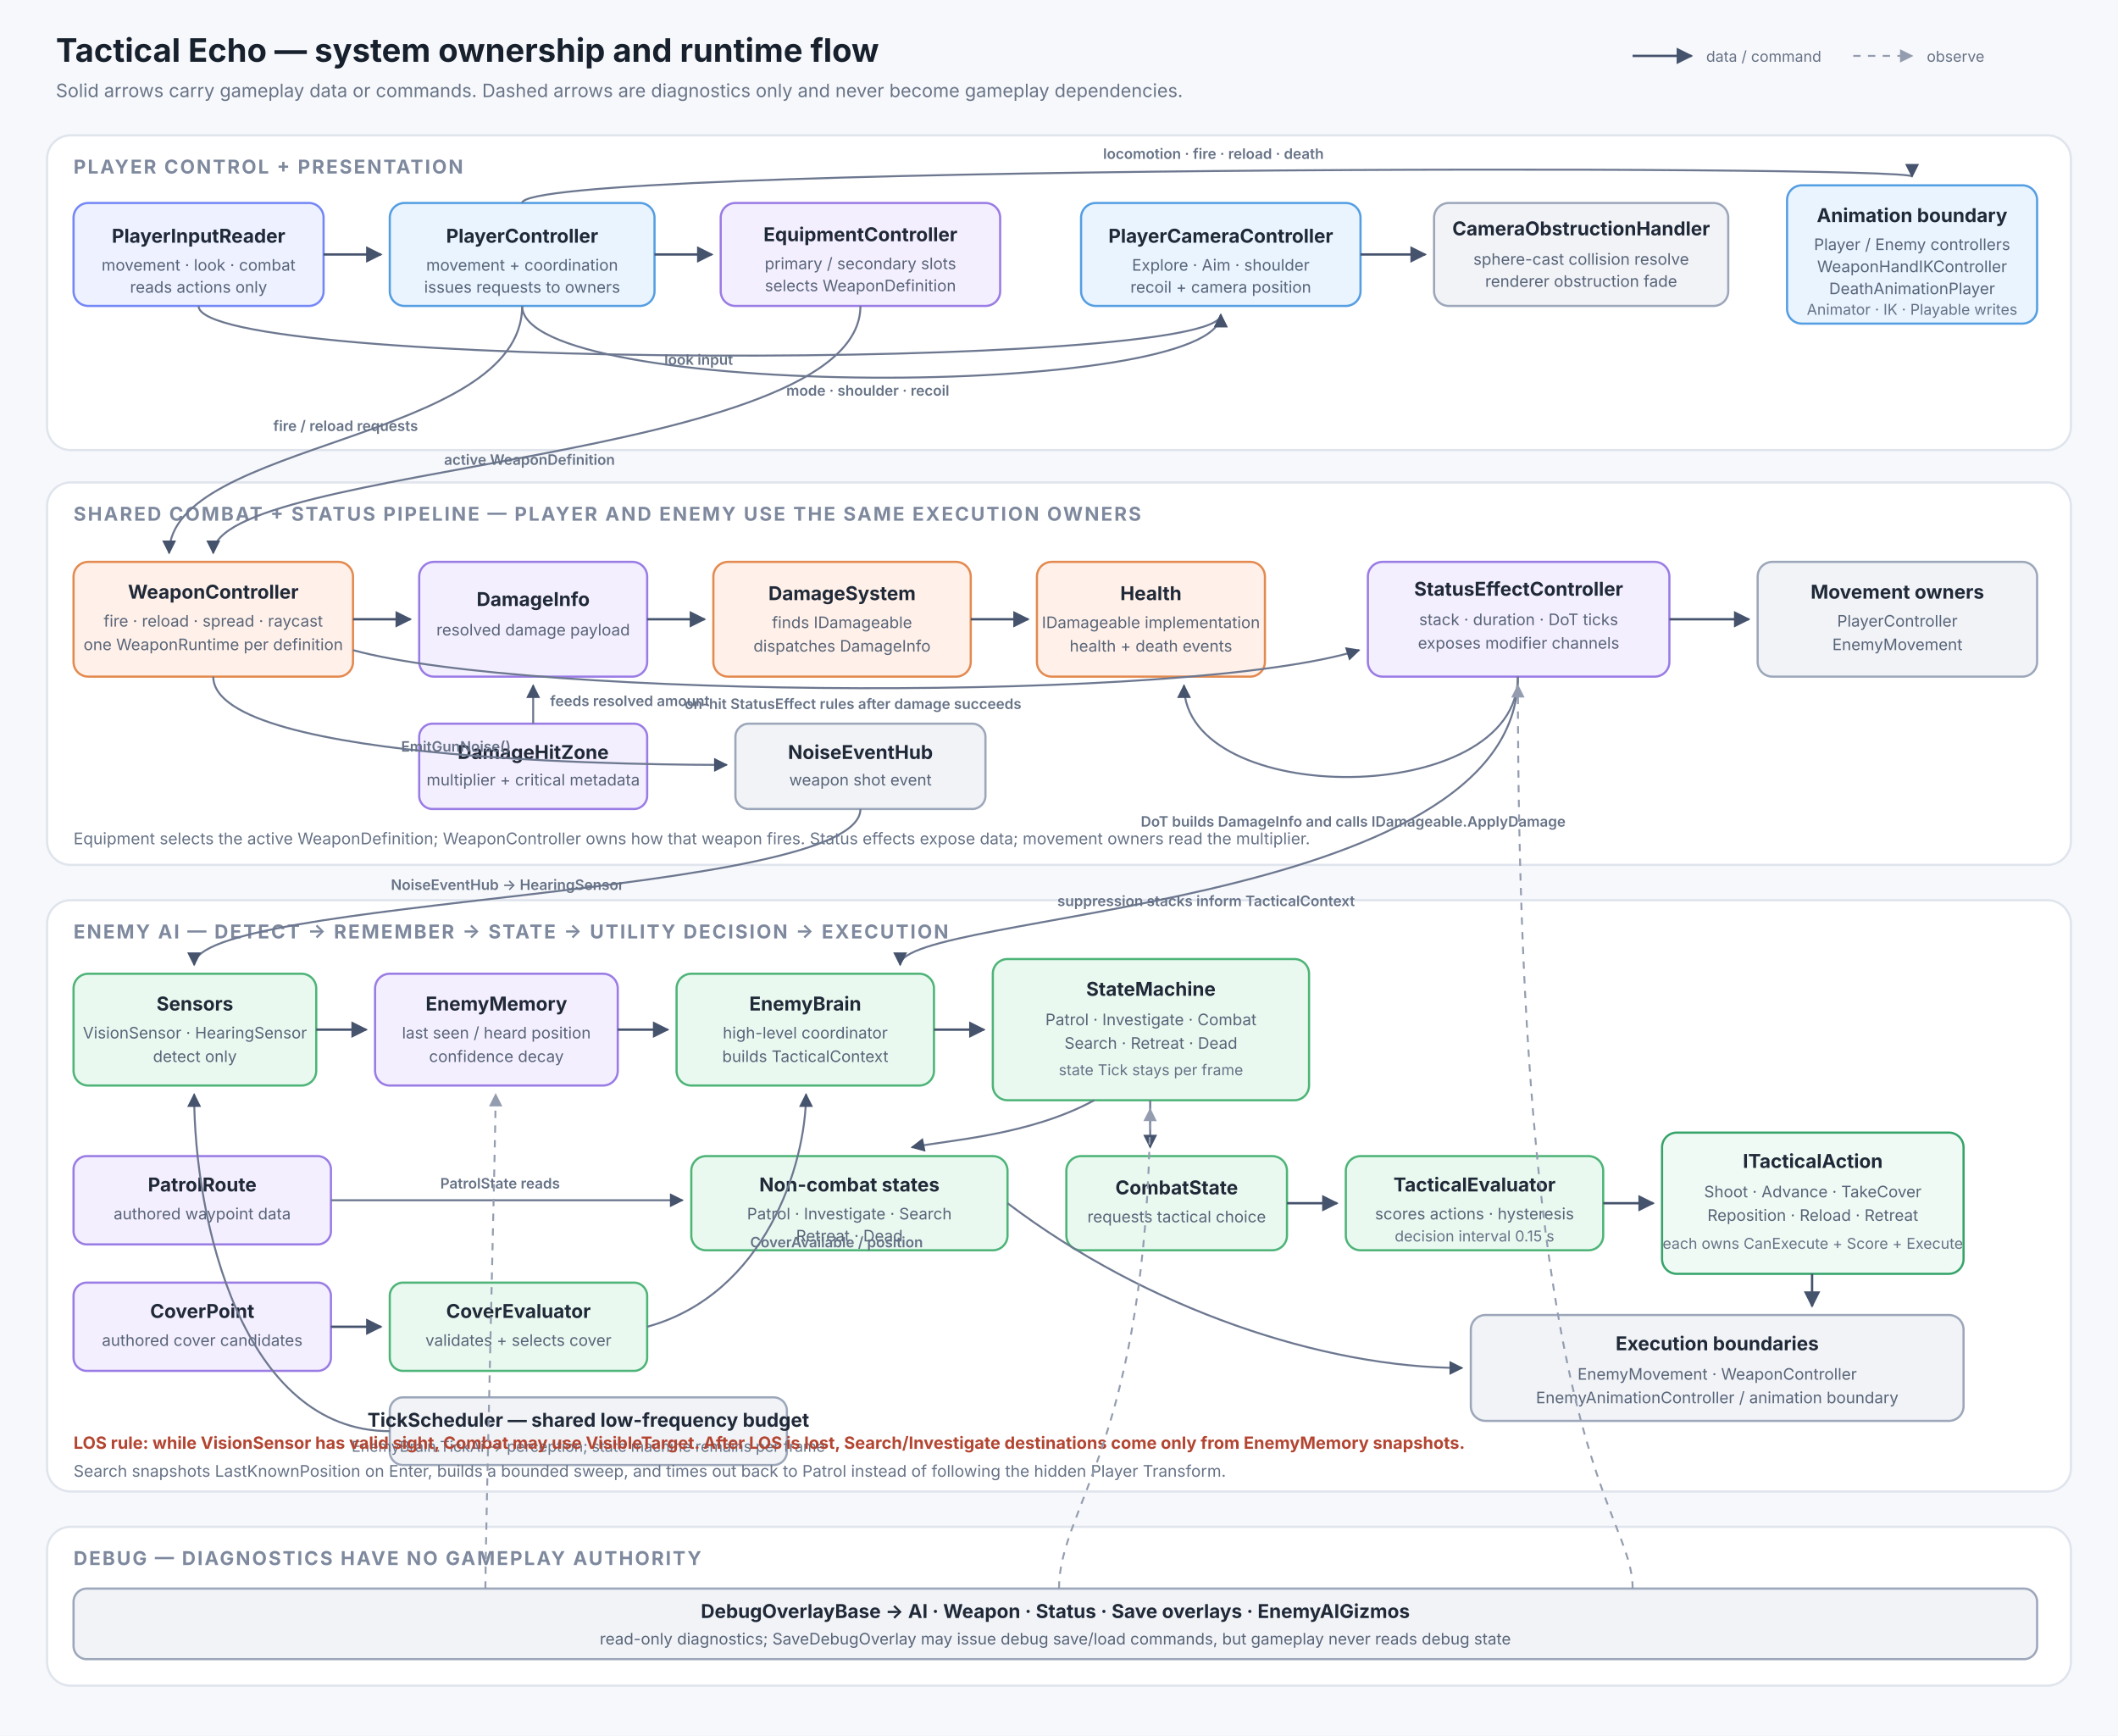
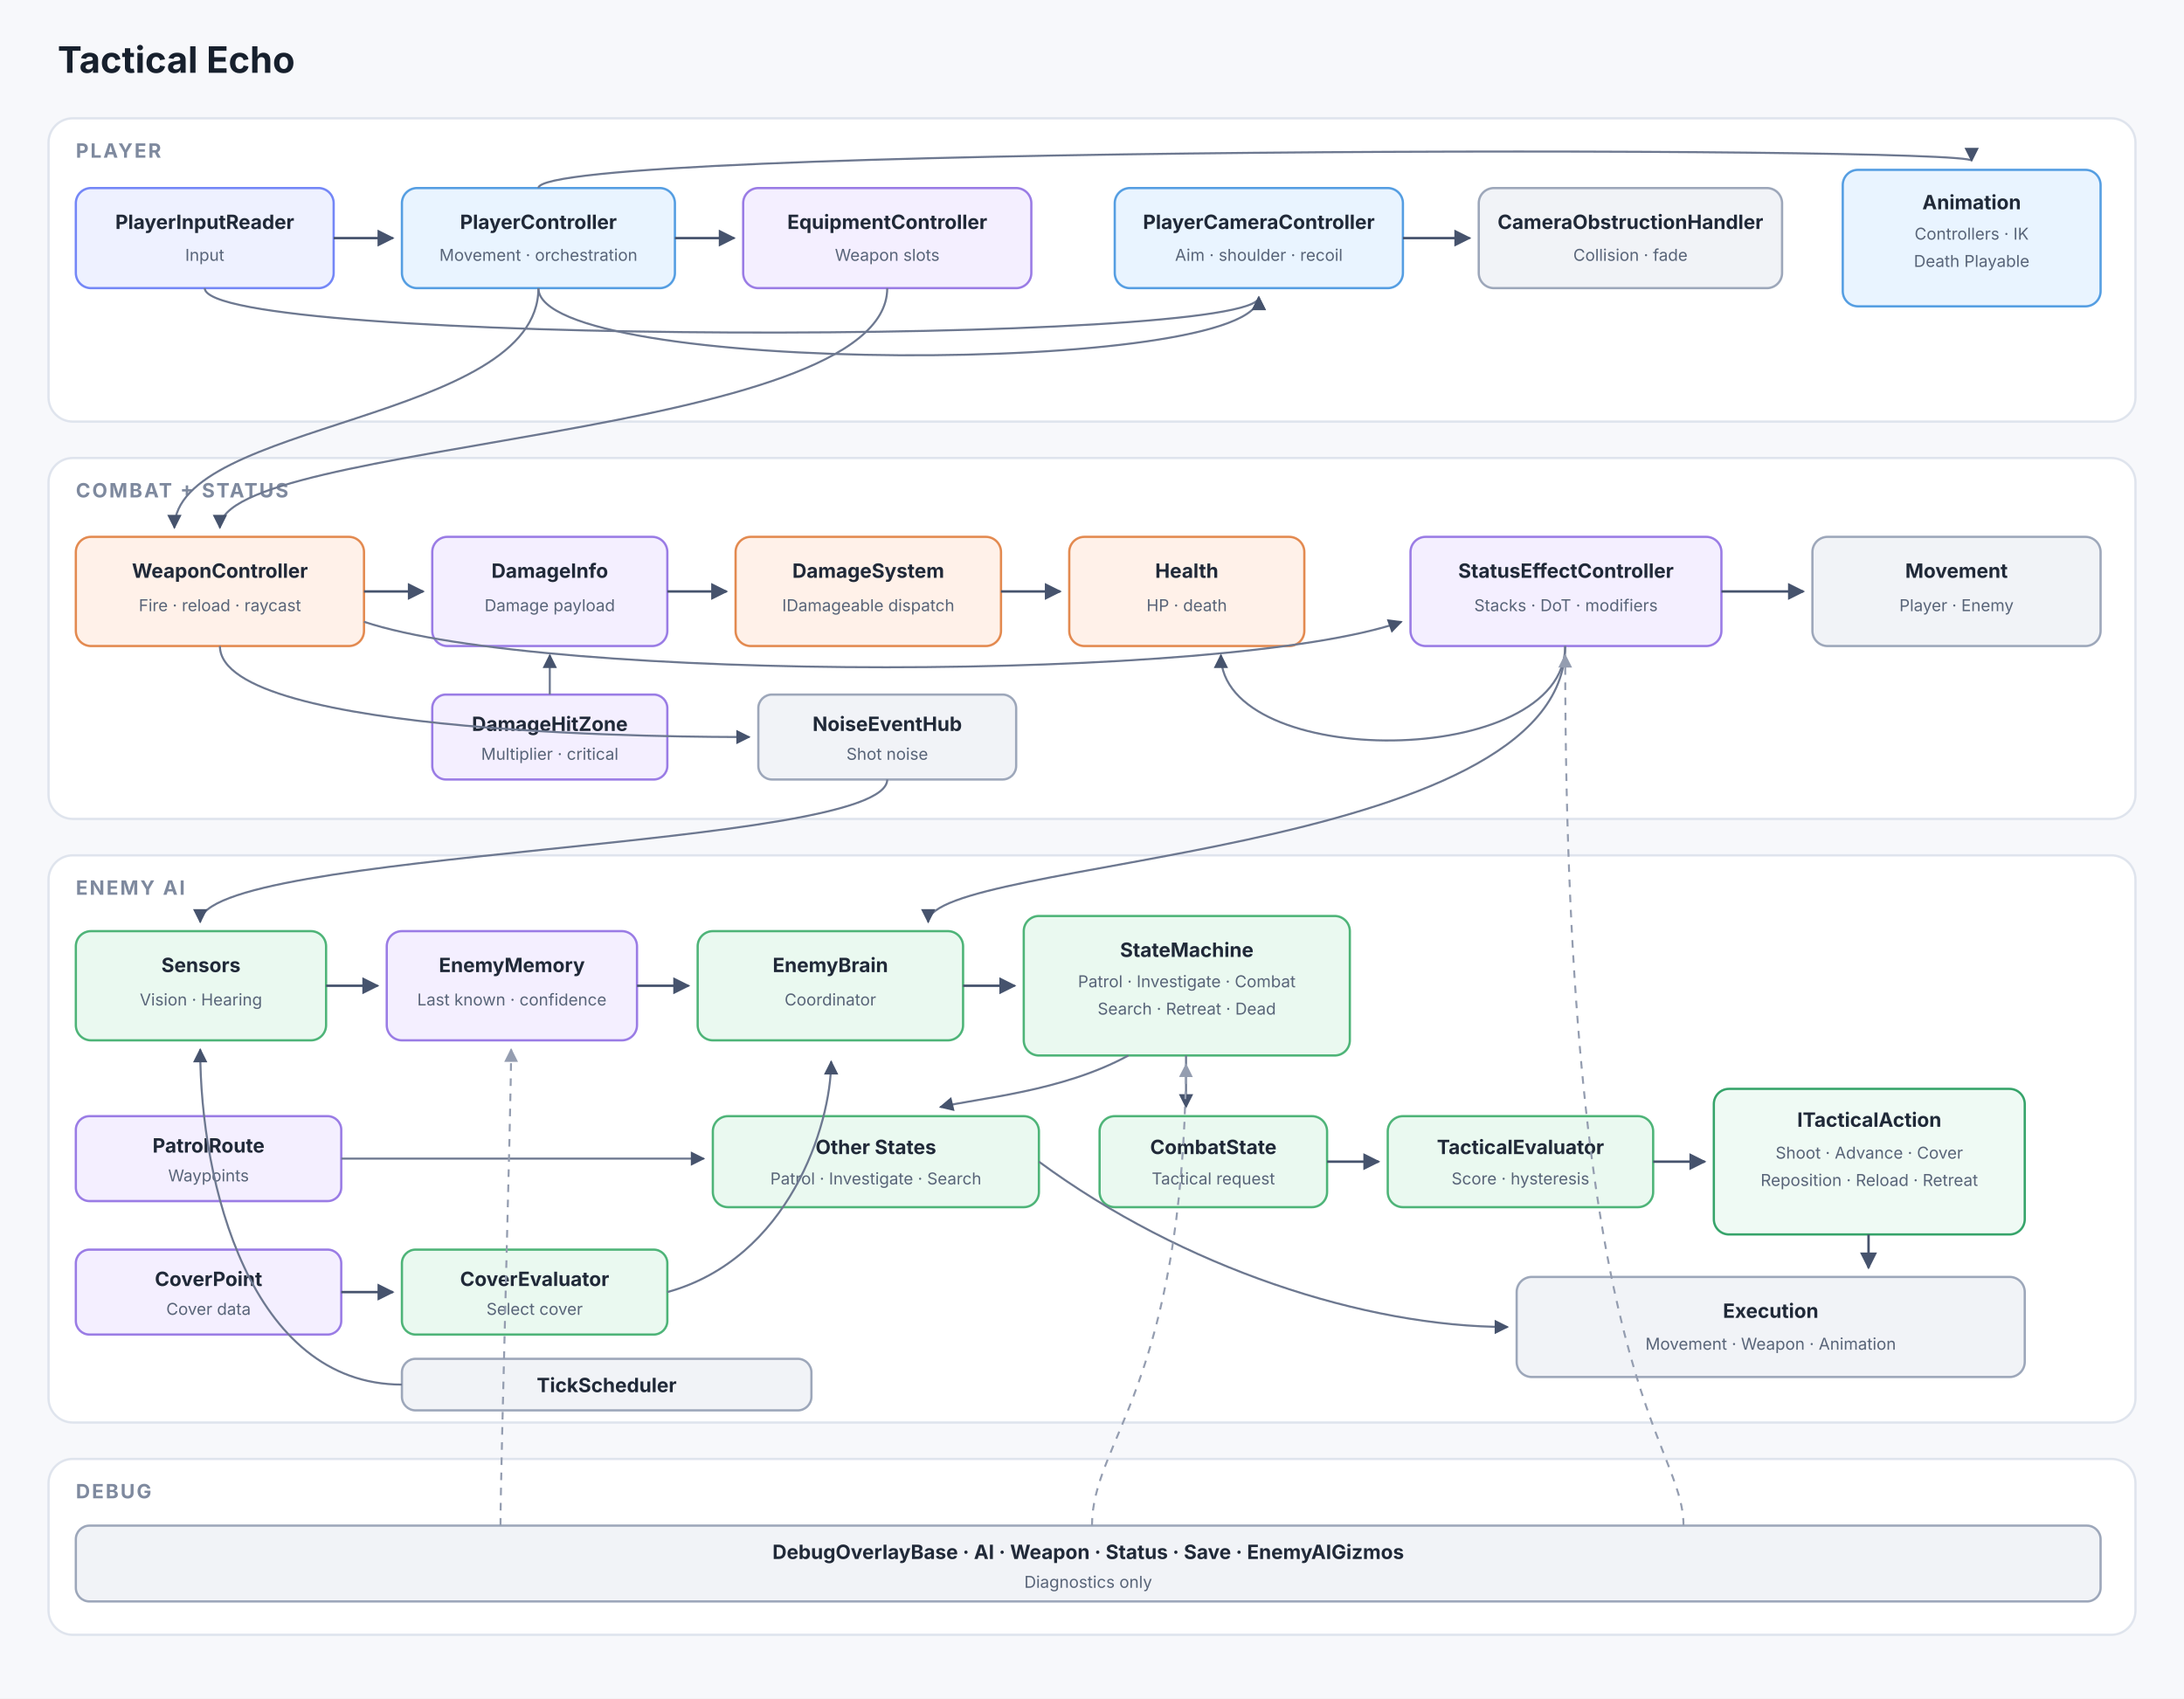
- <svg xmlns="http://www.w3.org/2000/svg" viewBox="0 0 1440 1180" width="1440" height="1180" font-family="Inter, Segoe UI, Helvetica, Arial, sans-serif">
+ <svg xmlns="http://www.w3.org/2000/svg" viewBox="0 0 1440 1120" width="1440" height="1120" font-family="Inter, Segoe UI, Helvetica, Arial, sans-serif">
  <defs>
    <marker id="arrow" viewBox="0 0 10 10" refX="9" refY="5" markerWidth="7" markerHeight="7" orient="auto-start-reverse">
      <path d="M0,0 L10,5 L0,10 z" fill="#46536d" />
    </marker>
    <marker id="observeArrow" viewBox="0 0 10 10" refX="9" refY="5" markerWidth="7" markerHeight="7" orient="auto-start-reverse">
      <path d="M0,0 L10,5 L0,10 z" fill="#949db0" />
    </marker>
    <style>
      .bg{fill:#f7f8fb}
      .band{fill:#ffffff;stroke:#dfe4ed;stroke-width:1.5}
      .bandTitle{font-size:13px;font-weight:700;fill:#7e899e;letter-spacing:.09em}
      .node{stroke-width:1.5}
      .input{fill:#eef1ff;stroke:#7487f7}
      .player{fill:#e9f4ff;stroke:#559ee2}
      .combat{fill:#fff1e9;stroke:#e38a50}
      .ai{fill:#eaf9f0;stroke:#4eb478}
      .data{fill:#f4efff;stroke:#9a7ce5}
      .system{fill:#f1f3f7;stroke:#9da7ba}
      .action{fill:#effaf4;stroke:#36a46a}
-       .title{font-size:22px;font-weight:750;fill:#17202d}
-       .subtitle{font-size:12.5px;fill:#687487}
+       .title{font-size:24px;font-weight:750;fill:#17202d}
      .nodeTitle{font-size:13px;font-weight:650;fill:#202938}
      .nodeText{font-size:10.8px;fill:#586478}
-       .small{font-size:10.2px;fill:#667286}
-       .note{font-size:11px;fill:#667286}
-       .rule{font-size:11.5px;font-weight:650;fill:#b34531}
      .edge{stroke:#46536d;stroke-width:1.6;fill:none;marker-end:url(#arrow)}
      .edgeSoft{stroke:#6d7890;stroke-width:1.35;fill:none;marker-end:url(#arrow)}
      .observe{stroke:#949db0;stroke-width:1.3;fill:none;stroke-dasharray:5 5;marker-end:url(#observeArrow)}
      .label{font-size:9.8px;font-weight:600;fill:#667286}
    </style>
  </defs>
-   <rect class="bg" width="1440" height="1180" />
-   <text class="title" x="38" y="42">Tactical Echo — system ownership and runtime flow</text>
-   <text class="subtitle" x="38" y="66">Solid arrows carry gameplay data or commands. Dashed arrows are diagnostics only and never become gameplay dependencies.</text>
-   <line x1="1110" y1="38" x2="1150" y2="38" class="edge" />
-   <text class="small" x="1160" y="42">data / command</text>
-   <line x1="1260" y1="38" x2="1300" y2="38" class="observe" />
-   <text class="small" x="1310" y="42">observe</text>
-   <rect class="band" x="32" y="92" width="1376" height="214" rx="16" />
-   <text class="bandTitle" x="50" y="118">PLAYER CONTROL + PRESENTATION</text>
-   <rect class="node input" x="50" y="138" width="170" height="70" rx="10" />
-   <text class="nodeTitle" x="135" y="165" text-anchor="middle">PlayerInputReader</text>
-   <text class="nodeText" x="135" y="184" text-anchor="middle">movement · look · combat</text>
-   <text class="nodeText" x="135" y="199" text-anchor="middle">reads actions only</text>
-   <rect class="node player" x="265" y="138" width="180" height="70" rx="10" />
-   <text class="nodeTitle" x="355" y="165" text-anchor="middle">PlayerController</text>
-   <text class="nodeText" x="355" y="184" text-anchor="middle">movement + coordination</text>
-   <text class="nodeText" x="355" y="199" text-anchor="middle">issues requests to owners</text>
-   <rect class="node data" x="490" y="138" width="190" height="70" rx="10" />
-   <text class="nodeTitle" x="585" y="164" text-anchor="middle">EquipmentController</text>
-   <text class="nodeText" x="585" y="183" text-anchor="middle">primary / secondary slots</text>
-   <text class="nodeText" x="585" y="198" text-anchor="middle">selects WeaponDefinition</text>
-   <rect class="node player" x="735" y="138" width="190" height="70" rx="10" />
-   <text class="nodeTitle" x="830" y="165" text-anchor="middle">PlayerCameraController</text>
-   <text class="nodeText" x="830" y="184" text-anchor="middle">Explore · Aim · shoulder</text>
-   <text class="nodeText" x="830" y="199" text-anchor="middle">recoil + camera position</text>
-   <rect class="node system" x="975" y="138" width="200" height="70" rx="10" />
-   <text class="nodeTitle" x="1075" y="160" text-anchor="middle">CameraObstructionHandler</text>
-   <text class="nodeText" x="1075" y="180" text-anchor="middle">sphere-cast collision resolve</text>
-   <text class="nodeText" x="1075" y="195" text-anchor="middle">renderer obstruction fade</text>
-   <rect class="node player" x="1215" y="126" width="170" height="94" rx="10" />
-   <text class="nodeTitle" x="1300" y="151" text-anchor="middle">Animation boundary</text>
-   <text class="nodeText" x="1300" y="170" text-anchor="middle">Player / Enemy controllers</text>
-   <text class="nodeText" x="1300" y="185" text-anchor="middle">WeaponHandIKController</text>
-   <text class="nodeText" x="1300" y="200" text-anchor="middle">DeathAnimationPlayer</text>
-   <text class="small" x="1300" y="214" text-anchor="middle">Animator · IK · Playable writes</text>
-   <path class="edge" d="M220,173 L259,173" />
-   <path class="edge" d="M445,173 L484,173" />
-   <path class="edge" d="M925,173 L969,173" />
-   <path class="edgeSoft" d="M135,208 C135,252 830,252 830,214" />
-   <text class="label" x="475" y="248" text-anchor="middle">look input</text>
-   <path class="edgeSoft" d="M355,208 C355,272 830,272 830,214" />
-   <text class="label" x="590" y="269" text-anchor="middle">mode · shoulder · recoil</text>
-   <path class="edgeSoft" d="M355,138 C355,112 1300,112 1300,120" />
-   <text class="label" x="825" y="108" text-anchor="middle">locomotion · fire · reload · death</text>
-   <rect class="band" x="32" y="328" width="1376" height="260" rx="16" />
-   <text class="bandTitle" x="50" y="354">SHARED COMBAT + STATUS PIPELINE — PLAYER AND ENEMY USE THE SAME EXECUTION OWNERS</text>
-   <rect class="node combat" x="50" y="382" width="190" height="78" rx="10" />
-   <text class="nodeTitle" x="145" y="407" text-anchor="middle">WeaponController</text>
-   <text class="nodeText" x="145" y="426" text-anchor="middle">fire · reload · spread · raycast</text>
-   <text class="nodeText" x="145" y="442" text-anchor="middle">one WeaponRuntime per definition</text>
-   <rect class="node data" x="285" y="382" width="155" height="78" rx="10" />
-   <text class="nodeTitle" x="362.5" y="412" text-anchor="middle">DamageInfo</text>
-   <text class="nodeText" x="362.5" y="432" text-anchor="middle">resolved damage payload</text>
-   <rect class="node combat" x="485" y="382" width="175" height="78" rx="10" />
-   <text class="nodeTitle" x="572.5" y="408" text-anchor="middle">DamageSystem</text>
-   <text class="nodeText" x="572.5" y="427" text-anchor="middle">finds IDamageable</text>
-   <text class="nodeText" x="572.5" y="443" text-anchor="middle">dispatches DamageInfo</text>
-   <rect class="node combat" x="705" y="382" width="155" height="78" rx="10" />
-   <text class="nodeTitle" x="782.5" y="408" text-anchor="middle">Health</text>
-   <text class="nodeText" x="782.5" y="427" text-anchor="middle">IDamageable implementation</text>
-   <text class="nodeText" x="782.5" y="443" text-anchor="middle">health + death events</text>
-   <rect class="node data" x="930" y="382" width="205" height="78" rx="10" />
-   <text class="nodeTitle" x="1032.5" y="405" text-anchor="middle">StatusEffectController</text>
-   <text class="nodeText" x="1032.5" y="425" text-anchor="middle">stack · duration · DoT ticks</text>
-   <text class="nodeText" x="1032.5" y="441" text-anchor="middle">exposes modifier channels</text>
-   <rect class="node system" x="1195" y="382" width="190" height="78" rx="10" />
-   <text class="nodeTitle" x="1290" y="407" text-anchor="middle">Movement owners</text>
-   <text class="nodeText" x="1290" y="426" text-anchor="middle">PlayerController</text>
-   <text class="nodeText" x="1290" y="442" text-anchor="middle">EnemyMovement</text>
-   <path class="edge" d="M240,421 L279,421" />
-   <path class="edge" d="M440,421 L479,421" />
-   <path class="edge" d="M660,421 L699,421" />
-   <path class="edge" d="M1135,421 L1189,421" />
-   <rect class="node data" x="285" y="492" width="155" height="58" rx="9" />
-   <text class="nodeTitle" x="362.5" y="516" text-anchor="middle">DamageHitZone</text>
-   <text class="nodeText" x="362.5" y="534" text-anchor="middle">multiplier + critical metadata</text>
-   <path class="edgeSoft" d="M362.5,492 L362.5,466" />
-   <text class="label" x="374" y="480">feeds resolved amount</text>
-   <rect class="node system" x="500" y="492" width="170" height="58" rx="9" />
-   <text class="nodeTitle" x="585" y="516" text-anchor="middle">NoiseEventHub</text>
-   <text class="nodeText" x="585" y="534" text-anchor="middle">weapon shot event</text>
-   <path class="edgeSoft" d="M145,460 C145,520 460,520 494,520" />
-   <text class="label" x="310" y="511" text-anchor="middle">EmitGunNoise()</text>
-   <path class="edgeSoft" d="M240,442 C360,475 810,478 924,442" />
-   <text class="label" x="580" y="482" text-anchor="middle">on-hit StatusEffect rules after damage succeeds</text>
-   <path class="edgeSoft" d="M1032,460 C1032,550 805,550 805,466" />
-   <text class="label" x="920" y="562" text-anchor="middle">DoT builds DamageInfo and calls IDamageable.ApplyDamage</text>
-   <text class="note" x="50" y="574">Equipment selects the active WeaponDefinition; WeaponController owns how that weapon fires. Status effects expose data; movement owners read the multiplier.</text>
-   <path class="edgeSoft" d="M585,208 C585,315 145,315 145,376" />
-   <text class="label" x="360" y="316" text-anchor="middle">active WeaponDefinition</text>
-   <path class="edgeSoft" d="M355,208 C355,300 115,300 115,376" />
-   <text class="label" x="235" y="293" text-anchor="middle">fire / reload requests</text>
-   <rect class="band" x="32" y="612" width="1376" height="402" rx="16" />
-   <text class="bandTitle" x="50" y="638">ENEMY AI — DETECT → REMEMBER → STATE → UTILITY DECISION → EXECUTION</text>
-   <rect class="node ai" x="50" y="662" width="165" height="76" rx="10" />
-   <text class="nodeTitle" x="132.5" y="687" text-anchor="middle">Sensors</text>
-   <text class="nodeText" x="132.5" y="706" text-anchor="middle">VisionSensor · HearingSensor</text>
-   <text class="nodeText" x="132.5" y="722" text-anchor="middle">detect only</text>
-   <rect class="node data" x="255" y="662" width="165" height="76" rx="10" />
-   <text class="nodeTitle" x="337.5" y="687" text-anchor="middle">EnemyMemory</text>
-   <text class="nodeText" x="337.5" y="706" text-anchor="middle">last seen / heard position</text>
-   <text class="nodeText" x="337.5" y="722" text-anchor="middle">confidence decay</text>
-   <rect class="node ai" x="460" y="662" width="175" height="76" rx="10" />
-   <text class="nodeTitle" x="547.5" y="687" text-anchor="middle">EnemyBrain</text>
-   <text class="nodeText" x="547.5" y="706" text-anchor="middle">high-level coordinator</text>
-   <text class="nodeText" x="547.5" y="722" text-anchor="middle">builds TacticalContext</text>
-   <rect class="node ai" x="675" y="652" width="215" height="96" rx="10" />
-   <text class="nodeTitle" x="782.5" y="677" text-anchor="middle">StateMachine</text>
-   <text class="nodeText" x="782.5" y="697" text-anchor="middle">Patrol · Investigate · Combat</text>
-   <text class="nodeText" x="782.5" y="713" text-anchor="middle">Search · Retreat · Dead</text>
-   <text class="small" x="782.5" y="731" text-anchor="middle">state Tick stays per frame</text>
-   <path class="edge" d="M215,700 L249,700" />
-   <path class="edge" d="M420,700 L454,700" />
-   <path class="edge" d="M635,700 L669,700" />
-   <rect class="node ai" x="725" y="786" width="150" height="64" rx="10" />
-   <text class="nodeTitle" x="800" y="812" text-anchor="middle">CombatState</text>
-   <text class="nodeText" x="800" y="831" text-anchor="middle">requests tactical choice</text>
-   <path class="edgeSoft" d="M782,748 L782,780" />
-   <rect class="node ai" x="915" y="786" width="175" height="64" rx="10" />
-   <text class="nodeTitle" x="1002.5" y="810" text-anchor="middle">TacticalEvaluator</text>
-   <text class="nodeText" x="1002.5" y="829" text-anchor="middle">scores actions · hysteresis</text>
-   <text class="small" x="1002.5" y="844" text-anchor="middle">decision interval 0.15 s</text>
-   <path class="edge" d="M875,818 L909,818" />
-   <rect class="node action" x="1130" y="770" width="205" height="96" rx="10" />
-   <text class="nodeTitle" x="1232.5" y="794" text-anchor="middle">ITacticalAction</text>
-   <text class="nodeText" x="1232.5" y="814" text-anchor="middle">Shoot · Advance · TakeCover</text>
-   <text class="nodeText" x="1232.5" y="830" text-anchor="middle">Reposition · Reload · Retreat</text>
-   <text class="small" x="1232.5" y="849" text-anchor="middle">each owns CanExecute + Score + Execute</text>
-   <path class="edge" d="M1090,818 L1124,818" />
-   <rect class="node system" x="1000" y="894" width="335" height="72" rx="10" />
-   <text class="nodeTitle" x="1167.5" y="918" text-anchor="middle">Execution boundaries</text>
-   <text class="nodeText" x="1167.5" y="938" text-anchor="middle">EnemyMovement · WeaponController</text>
-   <text class="nodeText" x="1167.5" y="954" text-anchor="middle">EnemyAnimationController / animation boundary</text>
-   <path class="edge" d="M1232,866 L1232,888" />
-   <rect class="node ai" x="470" y="786" width="215" height="64" rx="10" />
-   <text class="nodeTitle" x="577.5" y="810" text-anchor="middle">Non-combat states</text>
-   <text class="nodeText" x="577.5" y="829" text-anchor="middle">Patrol · Investigate · Search</text>
-   <text class="nodeText" x="577.5" y="844" text-anchor="middle">Retreat · Dead</text>
-   <path class="edgeSoft" d="M744,748 C700,772 645,775 620,780" />
-   <path class="edgeSoft" d="M685,818 C780,890 900,930 994,930" />
-   <rect class="node data" x="50" y="786" width="175" height="60" rx="9" />
-   <text class="nodeTitle" x="137.5" y="810" text-anchor="middle">PatrolRoute</text>
-   <text class="nodeText" x="137.5" y="829" text-anchor="middle">authored waypoint data</text>
-   <path class="edgeSoft" d="M225,816 C320,816 395,816 464,816" />
-   <text class="label" x="340" y="808" text-anchor="middle">PatrolState reads</text>
-   <rect class="node data" x="50" y="872" width="175" height="60" rx="9" />
-   <text class="nodeTitle" x="137.5" y="896" text-anchor="middle">CoverPoint</text>
-   <text class="nodeText" x="137.5" y="915" text-anchor="middle">authored cover candidates</text>
-   <rect class="node ai" x="265" y="872" width="175" height="60" rx="9" />
-   <text class="nodeTitle" x="352.5" y="896" text-anchor="middle">CoverEvaluator</text>
-   <text class="nodeText" x="352.5" y="915" text-anchor="middle">validates + selects cover</text>
-   <path class="edge" d="M225,902 L259,902" />
-   <path class="edgeSoft" d="M440,902 C520,880 548,792 548,744" />
-   <text class="label" x="510" y="848">CoverAvailable / position</text>
-   <rect class="node system" x="265" y="950" width="270" height="46" rx="9" />
-   <text class="nodeTitle" x="400" y="970" text-anchor="middle">TickScheduler — shared low-frequency budget</text>
-   <text class="small" x="400" y="987" text-anchor="middle">EnemyBrain.TickAi → perception; state machine remains per frame</text>
-   <path class="edgeSoft" d="M265,973 C165,973 132,830 132,744" />
-   <path class="edgeSoft" d="M585,550 C585,610 132,610 132,656" />
-   <text class="label" x="345" y="605" text-anchor="middle">NoiseEventHub → HearingSensor</text>
-   <path class="edgeSoft" d="M1032,460 C1032,620 612,620 612,656" />
-   <text class="label" x="820" y="616" text-anchor="middle">suppression stacks inform TacticalContext</text>
-   <text class="rule" x="50" y="985">LOS rule: while VisionSensor has valid sight, Combat may use VisibleTarget. After LOS is lost, Search/Investigate destinations come only from EnemyMemory snapshots.</text>
-   <text class="note" x="50" y="1004">Search snapshots LastKnownPosition on Enter, builds a bounded sweep, and times out back to Patrol instead of following the hidden Player Transform.</text>
-   <rect class="band" x="32" y="1038" width="1376" height="108" rx="16" />
-   <text class="bandTitle" x="50" y="1064">DEBUG — DIAGNOSTICS HAVE NO GAMEPLAY AUTHORITY</text>
-   <rect class="node system" x="50" y="1080" width="1335" height="48" rx="9" />
-   <text class="nodeTitle" x="717.5" y="1100" text-anchor="middle">DebugOverlayBase → AI · Weapon · Status · Save overlays · EnemyAIGizmos</text>
-   <text class="nodeText" x="717.5" y="1118" text-anchor="middle">read-only diagnostics; SaveDebugOverlay may issue debug save/load commands, but gameplay never reads debug state</text>
-   <path class="observe" d="M330,1080 C330,1045 337,770 337,744" />
-   <path class="observe" d="M720,1080 C720,1025 780,980 782,754" />
-   <path class="observe" d="M1110,1080 C1110,1025 1032,995 1032,466" />
+   <rect class="bg" width="1440" height="1120" />
+   <text class="title" x="38" y="48">Tactical Echo</text>
+   <rect class="band" x="32" y="78" width="1376" height="200" rx="16" />
+   <text class="bandTitle" x="50" y="104">PLAYER</text>
+   <rect class="node input" x="50" y="124" width="170" height="66" rx="10" />
+   <text class="nodeTitle" x="135" y="151" text-anchor="middle">PlayerInputReader</text>
+   <text class="nodeText" x="135" y="172" text-anchor="middle">Input</text>
+   <rect class="node player" x="265" y="124" width="180" height="66" rx="10" />
+   <text class="nodeTitle" x="355" y="151" text-anchor="middle">PlayerController</text>
+   <text class="nodeText" x="355" y="172" text-anchor="middle">Movement · orchestration</text>
+   <rect class="node data" x="490" y="124" width="190" height="66" rx="10" />
+   <text class="nodeTitle" x="585" y="151" text-anchor="middle">EquipmentController</text>
+   <text class="nodeText" x="585" y="172" text-anchor="middle">Weapon slots</text>
+   <rect class="node player" x="735" y="124" width="190" height="66" rx="10" />
+   <text class="nodeTitle" x="830" y="151" text-anchor="middle">PlayerCameraController</text>
+   <text class="nodeText" x="830" y="172" text-anchor="middle">Aim · shoulder · recoil</text>
+   <rect class="node system" x="975" y="124" width="200" height="66" rx="10" />
+   <text class="nodeTitle" x="1075" y="151" text-anchor="middle">CameraObstructionHandler</text>
+   <text class="nodeText" x="1075" y="172" text-anchor="middle">Collision · fade</text>
+   <rect class="node player" x="1215" y="112" width="170" height="90" rx="10" />
+   <text class="nodeTitle" x="1300" y="138" text-anchor="middle">Animation</text>
+   <text class="nodeText" x="1300" y="158" text-anchor="middle">Controllers · IK</text>
+   <text class="nodeText" x="1300" y="176" text-anchor="middle">Death Playable</text>
+   <path class="edge" d="M220,157 L259,157" />
+   <path class="edge" d="M445,157 L484,157" />
+   <path class="edge" d="M925,157 L969,157" />
+   <path class="edgeSoft" d="M135,190 C135,228 830,228 830,196" />
+   <path class="edgeSoft" d="M355,190 C355,248 830,248 830,196" />
+   <path class="edgeSoft" d="M355,124 C355,96 1300,96 1300,106" />
+   <rect class="band" x="32" y="302" width="1376" height="238" rx="16" />
+   <text class="bandTitle" x="50" y="328">COMBAT + STATUS</text>
+   <rect class="node combat" x="50" y="354" width="190" height="72" rx="10" />
+   <text class="nodeTitle" x="145" y="381" text-anchor="middle">WeaponController</text>
+   <text class="nodeText" x="145" y="403" text-anchor="middle">Fire · reload · raycast</text>
+   <rect class="node data" x="285" y="354" width="155" height="72" rx="10" />
+   <text class="nodeTitle" x="362.5" y="381" text-anchor="middle">DamageInfo</text>
+   <text class="nodeText" x="362.5" y="403" text-anchor="middle">Damage payload</text>
+   <rect class="node combat" x="485" y="354" width="175" height="72" rx="10" />
+   <text class="nodeTitle" x="572.5" y="381" text-anchor="middle">DamageSystem</text>
+   <text class="nodeText" x="572.5" y="403" text-anchor="middle">IDamageable dispatch</text>
+   <rect class="node combat" x="705" y="354" width="155" height="72" rx="10" />
+   <text class="nodeTitle" x="782.5" y="381" text-anchor="middle">Health</text>
+   <text class="nodeText" x="782.5" y="403" text-anchor="middle">HP · death</text>
+   <rect class="node data" x="930" y="354" width="205" height="72" rx="10" />
+   <text class="nodeTitle" x="1032.5" y="381" text-anchor="middle">StatusEffectController</text>
+   <text class="nodeText" x="1032.5" y="403" text-anchor="middle">Stacks · DoT · modifiers</text>
+   <rect class="node system" x="1195" y="354" width="190" height="72" rx="10" />
+   <text class="nodeTitle" x="1290" y="381" text-anchor="middle">Movement</text>
+   <text class="nodeText" x="1290" y="403" text-anchor="middle">Player · Enemy</text>
+   <path class="edge" d="M240,390 L279,390" />
+   <path class="edge" d="M440,390 L479,390" />
+   <path class="edge" d="M660,390 L699,390" />
+   <path class="edge" d="M1135,390 L1189,390" />
+   <rect class="node data" x="285" y="458" width="155" height="56" rx="9" />
+   <text class="nodeTitle" x="362.5" y="482" text-anchor="middle">DamageHitZone</text>
+   <text class="nodeText" x="362.5" y="501" text-anchor="middle">Multiplier · critical</text>
+   <path class="edgeSoft" d="M362.5,458 L362.5,432" />
+   <rect class="node system" x="500" y="458" width="170" height="56" rx="9" />
+   <text class="nodeTitle" x="585" y="482" text-anchor="middle">NoiseEventHub</text>
+   <text class="nodeText" x="585" y="501" text-anchor="middle">Shot noise</text>
+   <path class="edgeSoft" d="M145,426 C145,486 460,486 494,486" />
+   <path class="edgeSoft" d="M240,410 C360,450 810,450 924,410" />
+   <path class="edgeSoft" d="M1032,426 C1032,508 805,508 805,432" />
+   <path class="edgeSoft" d="M585,190 C585,290 145,290 145,348" />
+   <path class="edgeSoft" d="M355,190 C355,278 115,278 115,348" />
+   <rect class="band" x="32" y="564" width="1376" height="374" rx="16" />
+   <text class="bandTitle" x="50" y="590">ENEMY AI</text>
+   <rect class="node ai" x="50" y="614" width="165" height="72" rx="10" />
+   <text class="nodeTitle" x="132.5" y="641" text-anchor="middle">Sensors</text>
+   <text class="nodeText" x="132.5" y="663" text-anchor="middle">Vision · Hearing</text>
+   <rect class="node data" x="255" y="614" width="165" height="72" rx="10" />
+   <text class="nodeTitle" x="337.5" y="641" text-anchor="middle">EnemyMemory</text>
+   <text class="nodeText" x="337.5" y="663" text-anchor="middle">Last known · confidence</text>
+   <rect class="node ai" x="460" y="614" width="175" height="72" rx="10" />
+   <text class="nodeTitle" x="547.5" y="641" text-anchor="middle">EnemyBrain</text>
+   <text class="nodeText" x="547.5" y="663" text-anchor="middle">Coordinator</text>
+   <rect class="node ai" x="675" y="604" width="215" height="92" rx="10" />
+   <text class="nodeTitle" x="782.5" y="631" text-anchor="middle">StateMachine</text>
+   <text class="nodeText" x="782.5" y="651" text-anchor="middle">Patrol · Investigate · Combat</text>
+   <text class="nodeText" x="782.5" y="669" text-anchor="middle">Search · Retreat · Dead</text>
+   <path class="edge" d="M215,650 L249,650" />
+   <path class="edge" d="M420,650 L454,650" />
+   <path class="edge" d="M635,650 L669,650" />
+   <rect class="node ai" x="725" y="736" width="150" height="60" rx="10" />
+   <text class="nodeTitle" x="800" y="761" text-anchor="middle">CombatState</text>
+   <text class="nodeText" x="800" y="781" text-anchor="middle">Tactical request</text>
+   <path class="edgeSoft" d="M782,696 L782,730" />
+   <rect class="node ai" x="915" y="736" width="175" height="60" rx="10" />
+   <text class="nodeTitle" x="1002.5" y="761" text-anchor="middle">TacticalEvaluator</text>
+   <text class="nodeText" x="1002.5" y="781" text-anchor="middle">Score · hysteresis</text>
+   <path class="edge" d="M875,766 L909,766" />
+   <rect class="node action" x="1130" y="718" width="205" height="96" rx="10" />
+   <text class="nodeTitle" x="1232.5" y="743" text-anchor="middle">ITacticalAction</text>
+   <text class="nodeText" x="1232.5" y="764" text-anchor="middle">Shoot · Advance · Cover</text>
+   <text class="nodeText" x="1232.5" y="782" text-anchor="middle">Reposition · Reload · Retreat</text>
+   <path class="edge" d="M1090,766 L1124,766" />
+   <rect class="node system" x="1000" y="842" width="335" height="66" rx="10" />
+   <text class="nodeTitle" x="1167.5" y="869" text-anchor="middle">Execution</text>
+   <text class="nodeText" x="1167.5" y="890" text-anchor="middle">Movement · Weapon · Animation</text>
+   <path class="edge" d="M1232,814 L1232,836" />
+   <rect class="node ai" x="470" y="736" width="215" height="60" rx="10" />
+   <text class="nodeTitle" x="577.5" y="761" text-anchor="middle">Other States</text>
+   <text class="nodeText" x="577.5" y="781" text-anchor="middle">Patrol · Investigate · Search</text>
+   <path class="edgeSoft" d="M744,696 C700,720 645,724 620,730" />
+   <path class="edgeSoft" d="M685,766 C780,836 900,875 994,875" />
+   <rect class="node data" x="50" y="736" width="175" height="56" rx="9" />
+   <text class="nodeTitle" x="137.5" y="760" text-anchor="middle">PatrolRoute</text>
+   <text class="nodeText" x="137.5" y="779" text-anchor="middle">Waypoints</text>
+   <path class="edgeSoft" d="M225,764 C320,764 395,764 464,764" />
+   <rect class="node data" x="50" y="824" width="175" height="56" rx="9" />
+   <text class="nodeTitle" x="137.5" y="848" text-anchor="middle">CoverPoint</text>
+   <text class="nodeText" x="137.5" y="867" text-anchor="middle">Cover data</text>
+   <rect class="node ai" x="265" y="824" width="175" height="56" rx="9" />
+   <text class="nodeTitle" x="352.5" y="848" text-anchor="middle">CoverEvaluator</text>
+   <text class="nodeText" x="352.5" y="867" text-anchor="middle">Select cover</text>
+   <path class="edge" d="M225,852 L259,852" />
+   <path class="edgeSoft" d="M440,852 C520,830 548,742 548,700" />
+   <rect class="node system" x="265" y="896" width="270" height="34" rx="9" />
+   <text class="nodeTitle" x="400" y="918" text-anchor="middle">TickScheduler</text>
+   <path class="edgeSoft" d="M265,913 C165,913 132,780 132,692" />
+   <path class="edgeSoft" d="M585,514 C585,560 132,560 132,608" />
+   <path class="edgeSoft" d="M1032,426 C1032,566 612,566 612,608" />
+   <rect class="band" x="32" y="962" width="1376" height="116" rx="16" />
+   <text class="bandTitle" x="50" y="988">DEBUG</text>
+   <rect class="node system" x="50" y="1006" width="1335" height="50" rx="9" />
+   <text class="nodeTitle" x="717.5" y="1028" text-anchor="middle">DebugOverlayBase · AI · Weapon · Status · Save · EnemyAIGizmos</text>
+   <text class="nodeText" x="717.5" y="1047" text-anchor="middle">Diagnostics only</text>
+   <path class="observe" d="M330,1006 C330,966 337,730 337,692" />
+   <path class="observe" d="M720,1006 C720,950 780,915 782,702" />
+   <path class="observe" d="M1110,1006 C1110,950 1032,915 1032,432" />
</svg>
